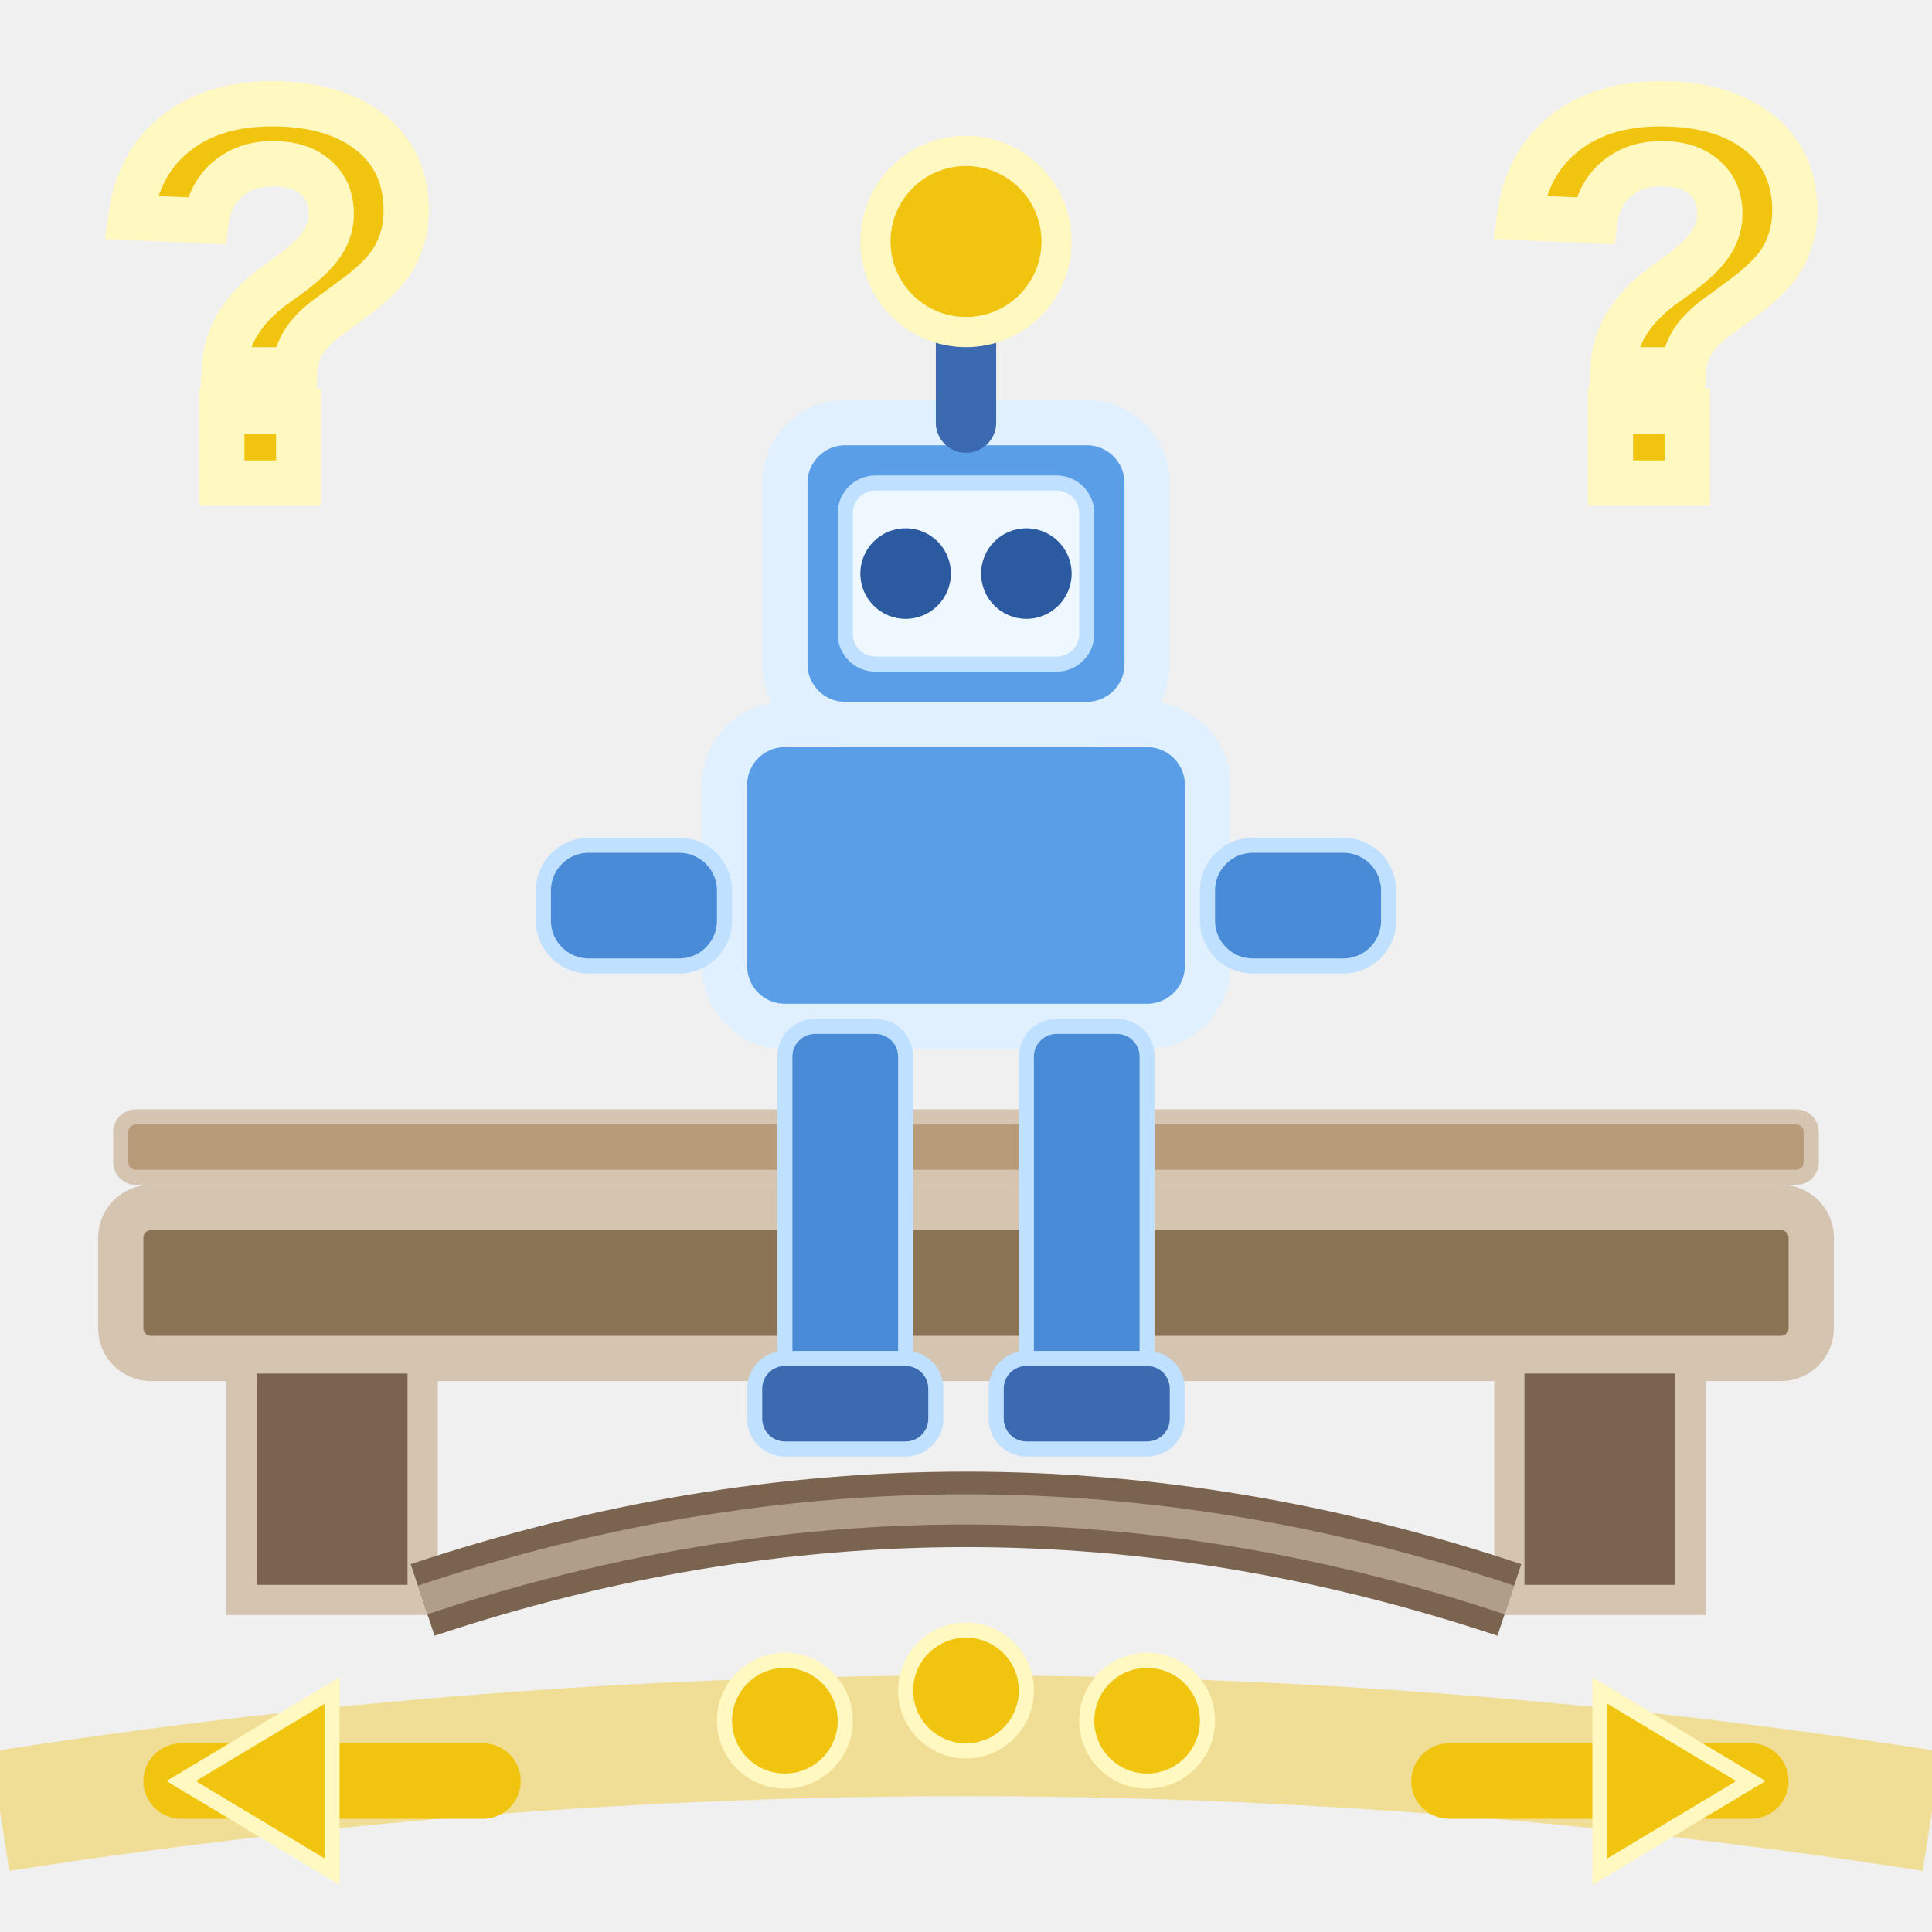
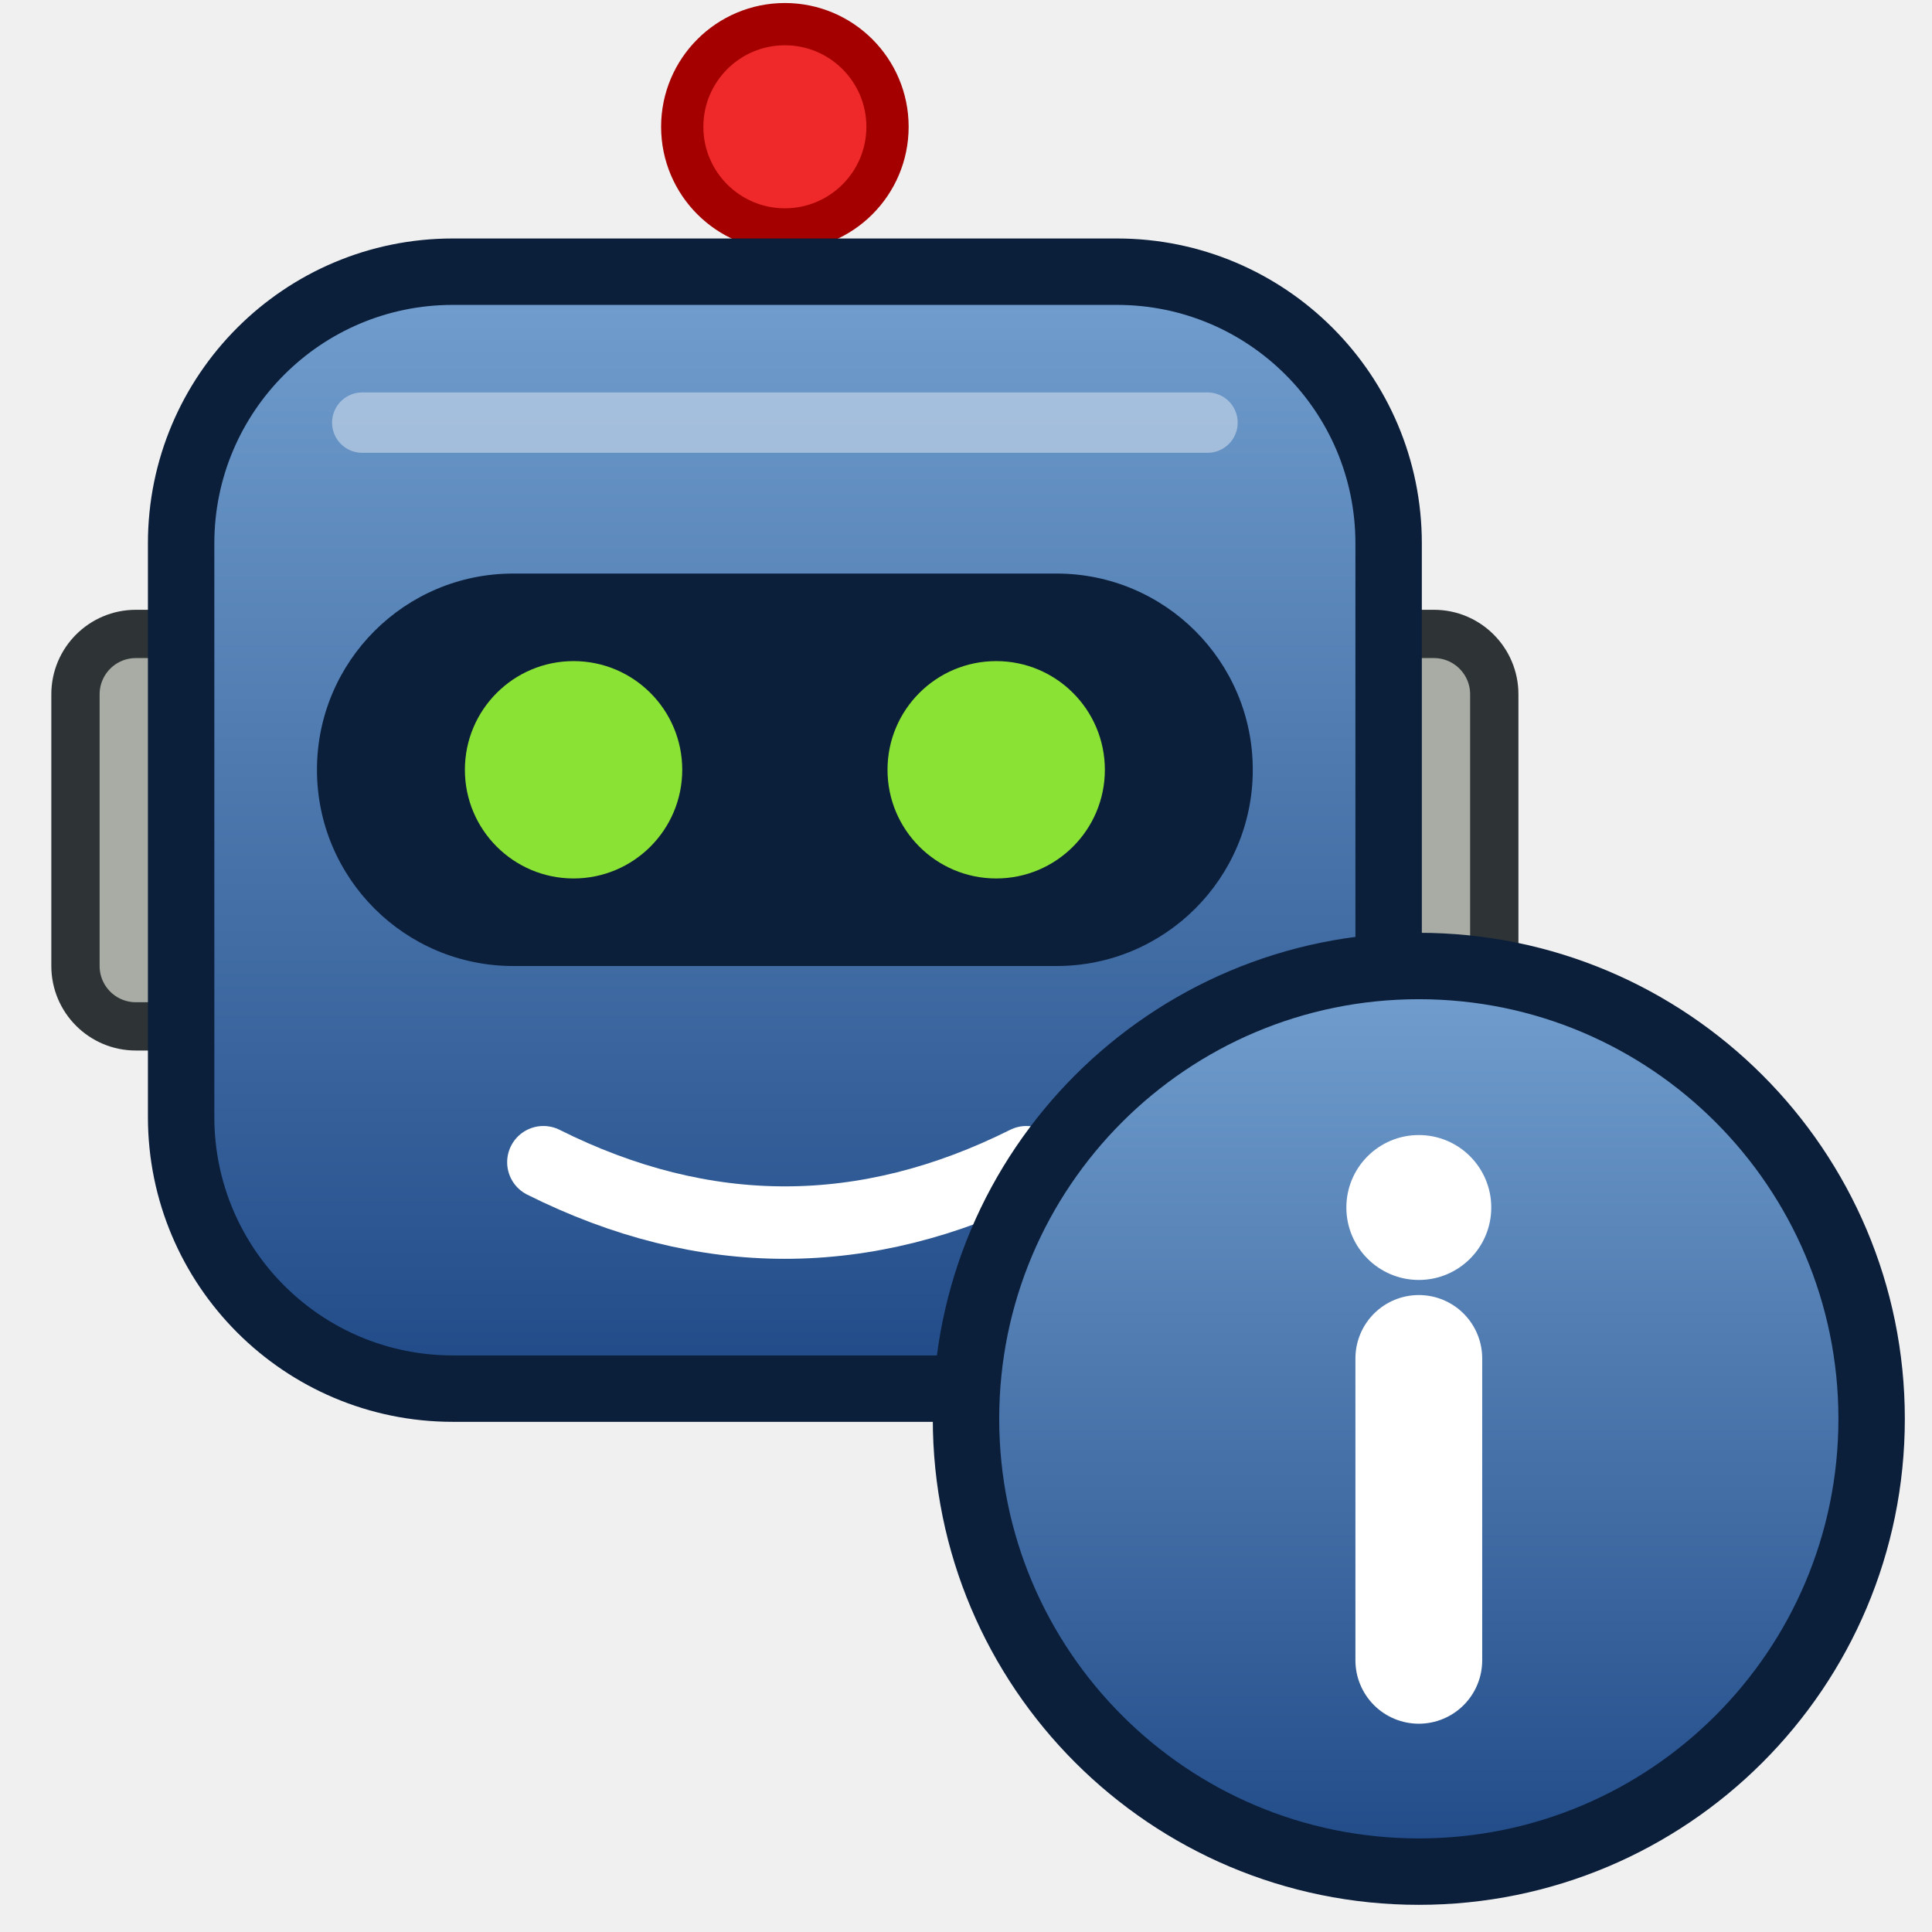
- <svg xmlns="http://www.w3.org/2000/svg" width="64" height="64" viewBox="0 0 64 64">
-   <rect x="4" y="40" width="56" height="5" rx="1" fill="#8b7355" stroke="#d4c4b0" stroke-width="1.5" />
-   <rect x="4" y="37" width="56" height="2" rx="0.5" fill="#b89c7a" stroke="#d4c4b0" stroke-width="0.5" />
-   <rect x="8" y="45" width="6" height="8" fill="#7a6450" stroke="#d4c4b0" stroke-width="1" />
-   <rect x="50" y="45" width="6" height="8" fill="#7a6450" stroke="#d4c4b0" stroke-width="1" />
-   <path d="M 14 53 Q 32 47 50 53" fill="none" stroke="#7a6450" stroke-width="2.5" />
-   <path d="M 14 53 Q 32 47 50 53" fill="none" stroke="#d4c4b0" stroke-width="1" opacity="0.6" />
-   <rect x="24" y="24" width="16" height="10" rx="2" fill="#5a9ee8" stroke="#e0f0ff" stroke-width="1.5" />
-   <rect x="26" y="14" width="12" height="10" rx="2" fill="#5a9ee8" stroke="#e0f0ff" stroke-width="1.5" />
-   <rect x="28" y="16" width="8" height="6" rx="1" fill="#f0f8ff" stroke="#c0e0ff" stroke-width="0.5" />
-   <circle cx="30" cy="19" r="1.5" fill="#2c5aa0" />
-   <circle cx="34" cy="19" r="1.5" fill="#2c5aa0" />
-   <line x1="32" y1="14" x2="32" y2="9" stroke="#3c6ab0" stroke-width="2" stroke-linecap="round" />
-   <circle cx="32" cy="8" r="3" fill="#f1c40f" stroke="#fff8c0" stroke-width="1" />
-   <rect x="18" y="28" width="6" height="4" rx="1.5" fill="#4a8bd8" stroke="#c0e0ff" stroke-width="0.5" />
-   <rect x="40" y="28" width="6" height="4" rx="1.5" fill="#4a8bd8" stroke="#c0e0ff" stroke-width="0.5" />
-   <rect x="26" y="34" width="4" height="12" rx="1" fill="#4a8bd8" stroke="#c0e0ff" stroke-width="0.5" />
-   <rect x="34" y="34" width="4" height="12" rx="1" fill="#4a8bd8" stroke="#c0e0ff" stroke-width="0.5" />
-   <rect x="25" y="45" width="6" height="3" rx="1" fill="#3c6ab0" stroke="#c0e0ff" stroke-width="0.5" />
-   <rect x="33" y="45" width="6" height="3" rx="1" fill="#3c6ab0" stroke="#c0e0ff" stroke-width="0.5" />
-   <text x="9" y="16" font-family="Arial, Helvetica, sans-serif" font-size="18" font-weight="900" fill="#f1c40f" stroke="#fff8c0" stroke-width="1.5" text-anchor="middle">?</text>
-   <text x="55" y="16" font-family="Arial, Helvetica, sans-serif" font-size="18" font-weight="900" fill="#f1c40f" stroke="#fff8c0" stroke-width="1.5" text-anchor="middle">?</text>
-   <path d="M 0 60 Q 32 55 64 60" fill="none" stroke="#f1c40f" stroke-width="4" opacity="0.4" />
-   <path d="M 6 59 L 16 59" stroke="#f1c40f" stroke-width="2.5" stroke-linecap="round" />
-   <polygon points="6,59 11,56 11,62" fill="#f1c40f" stroke="#fff8c0" stroke-width="0.5" />
-   <path d="M 48 59 L 58 59" stroke="#f1c40f" stroke-width="2.5" stroke-linecap="round" />
-   <polygon points="58,59 53,56 53,62" fill="#f1c40f" stroke="#fff8c0" stroke-width="0.5" />
-   <circle cx="26" cy="57" r="2" fill="#f1c40f" stroke="#fff8c0" stroke-width="0.5" />
-   <circle cx="32" cy="56" r="2" fill="#f1c40f" stroke="#fff8c0" stroke-width="0.5" />
-   <circle cx="38" cy="57" r="2" fill="#f1c40f" stroke="#fff8c0" stroke-width="0.5" />
+ <svg xmlns="http://www.w3.org/2000/svg" width="64" height="64" viewBox="0 0 64 64" version="1.1" id="svg54">
+   <defs id="defs17">
+     <linearGradient id="gg" x1="0" y1="0" x2="0" y2="1">
+       <stop offset="0" stop-color="#eeeeec" id="stop2" />
+       <stop offset="1" stop-color="#888a85" id="stop4" />
+     </linearGradient>
+     <linearGradient id="gh" x1="0" y1="0" x2="0" y2="1">
+       <stop offset="0" stop-color="#729fcf" id="stop7" />
+       <stop offset="1" stop-color="#204a87" id="stop9" />
+     </linearGradient>
+     <linearGradient id="gp" x1="0" y1="0" x2="0" y2="1">
+       <stop offset="0" stop-color="#8ae234" id="stop12" />
+       <stop offset="1" stop-color="#4e9a06" id="stop14" />
+     </linearGradient>
+   </defs>
+   <path d="M26 9V4.5" stroke="#555753" stroke-width="2.6" id="path19" />
+   <circle cx="26" cy="4.2" r="3.4" fill="#ef2929" stroke="#a40000" stroke-width="1.4" id="circle21" />
+   <rect x="2.5" y="21" width="5" height="13" rx="2" fill="#a9aca5" stroke="#2e3436" stroke-width="1.6" id="rect23" />
+   <rect x="44.5" y="21" width="5" height="13" rx="2" fill="#a9aca5" stroke="#2e3436" stroke-width="1.6" id="rect25" />
+   <rect x="6" y="9" width="40" height="37" rx="9" fill="url(#gh)" stroke="#0b1e3a" stroke-width="2.2" id="rect27" />
+   <path d="M12 14h28" stroke="#fff" stroke-opacity="0.4" stroke-width="2" stroke-linecap="round" id="path29" />
+   <rect x="10.5" y="19" width="31" height="13" rx="6.5" fill="#0b1e3a" id="rect31" />
+   <circle cx="19" cy="25.5" r="3.6" fill="#8ae234" id="circle33" />
+   <circle cx="33" cy="25.5" r="3.6" fill="#8ae234" id="circle35" />
+   <path d="M18 38.5q8 4 16 0" fill="none" stroke="#fff" stroke-width="2.4" stroke-linecap="round" id="path37" />
+   <defs id="defs44">
+     <linearGradient id="bb" x1="0" y1="0" x2="0" y2="1">
+       <stop offset="0" stop-color="#729fcf" id="stop39" />
+       <stop offset="1" stop-color="#204a87" id="stop41" />
+     </linearGradient>
+   </defs>
+   <g transform="translate(47 47)" id="g52">
+     <circle r="15" fill="url(#bb)" stroke="#0b1e3a" stroke-width="2.2" id="circle46" />
+     <circle cy="-7" r="2.4" fill="#fff" id="circle48" />
+     <path d="M0 -2V8" stroke="#fff" stroke-width="4.2" stroke-linecap="round" id="path50" />
+   </g>
</svg>
